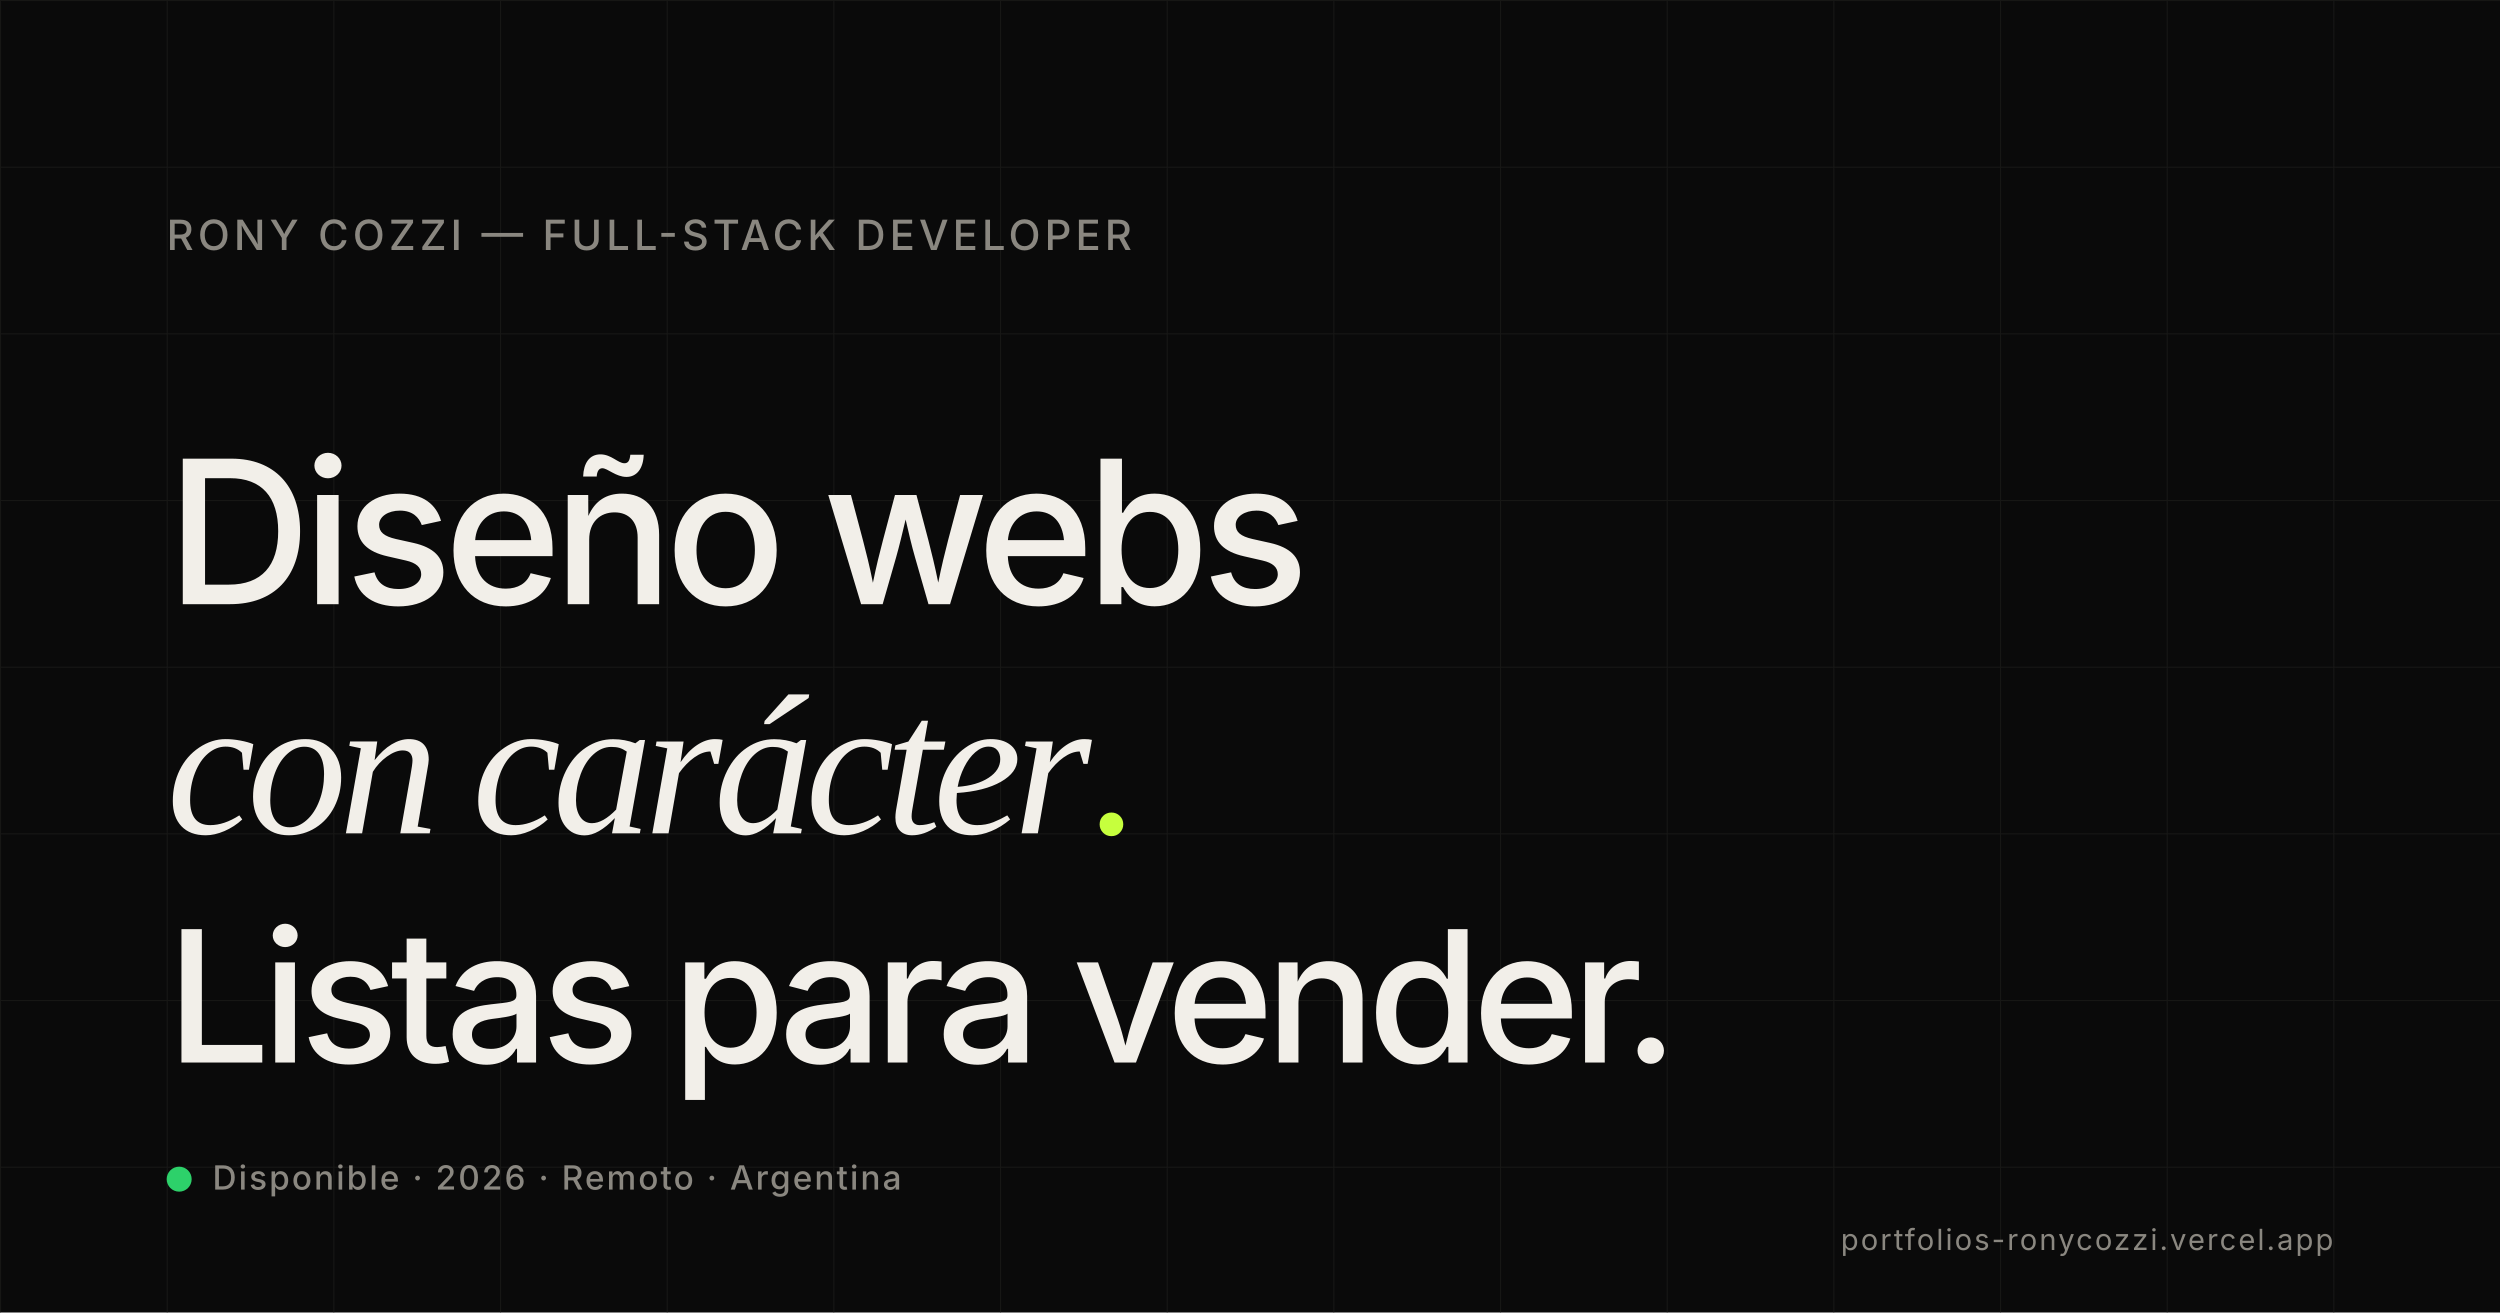
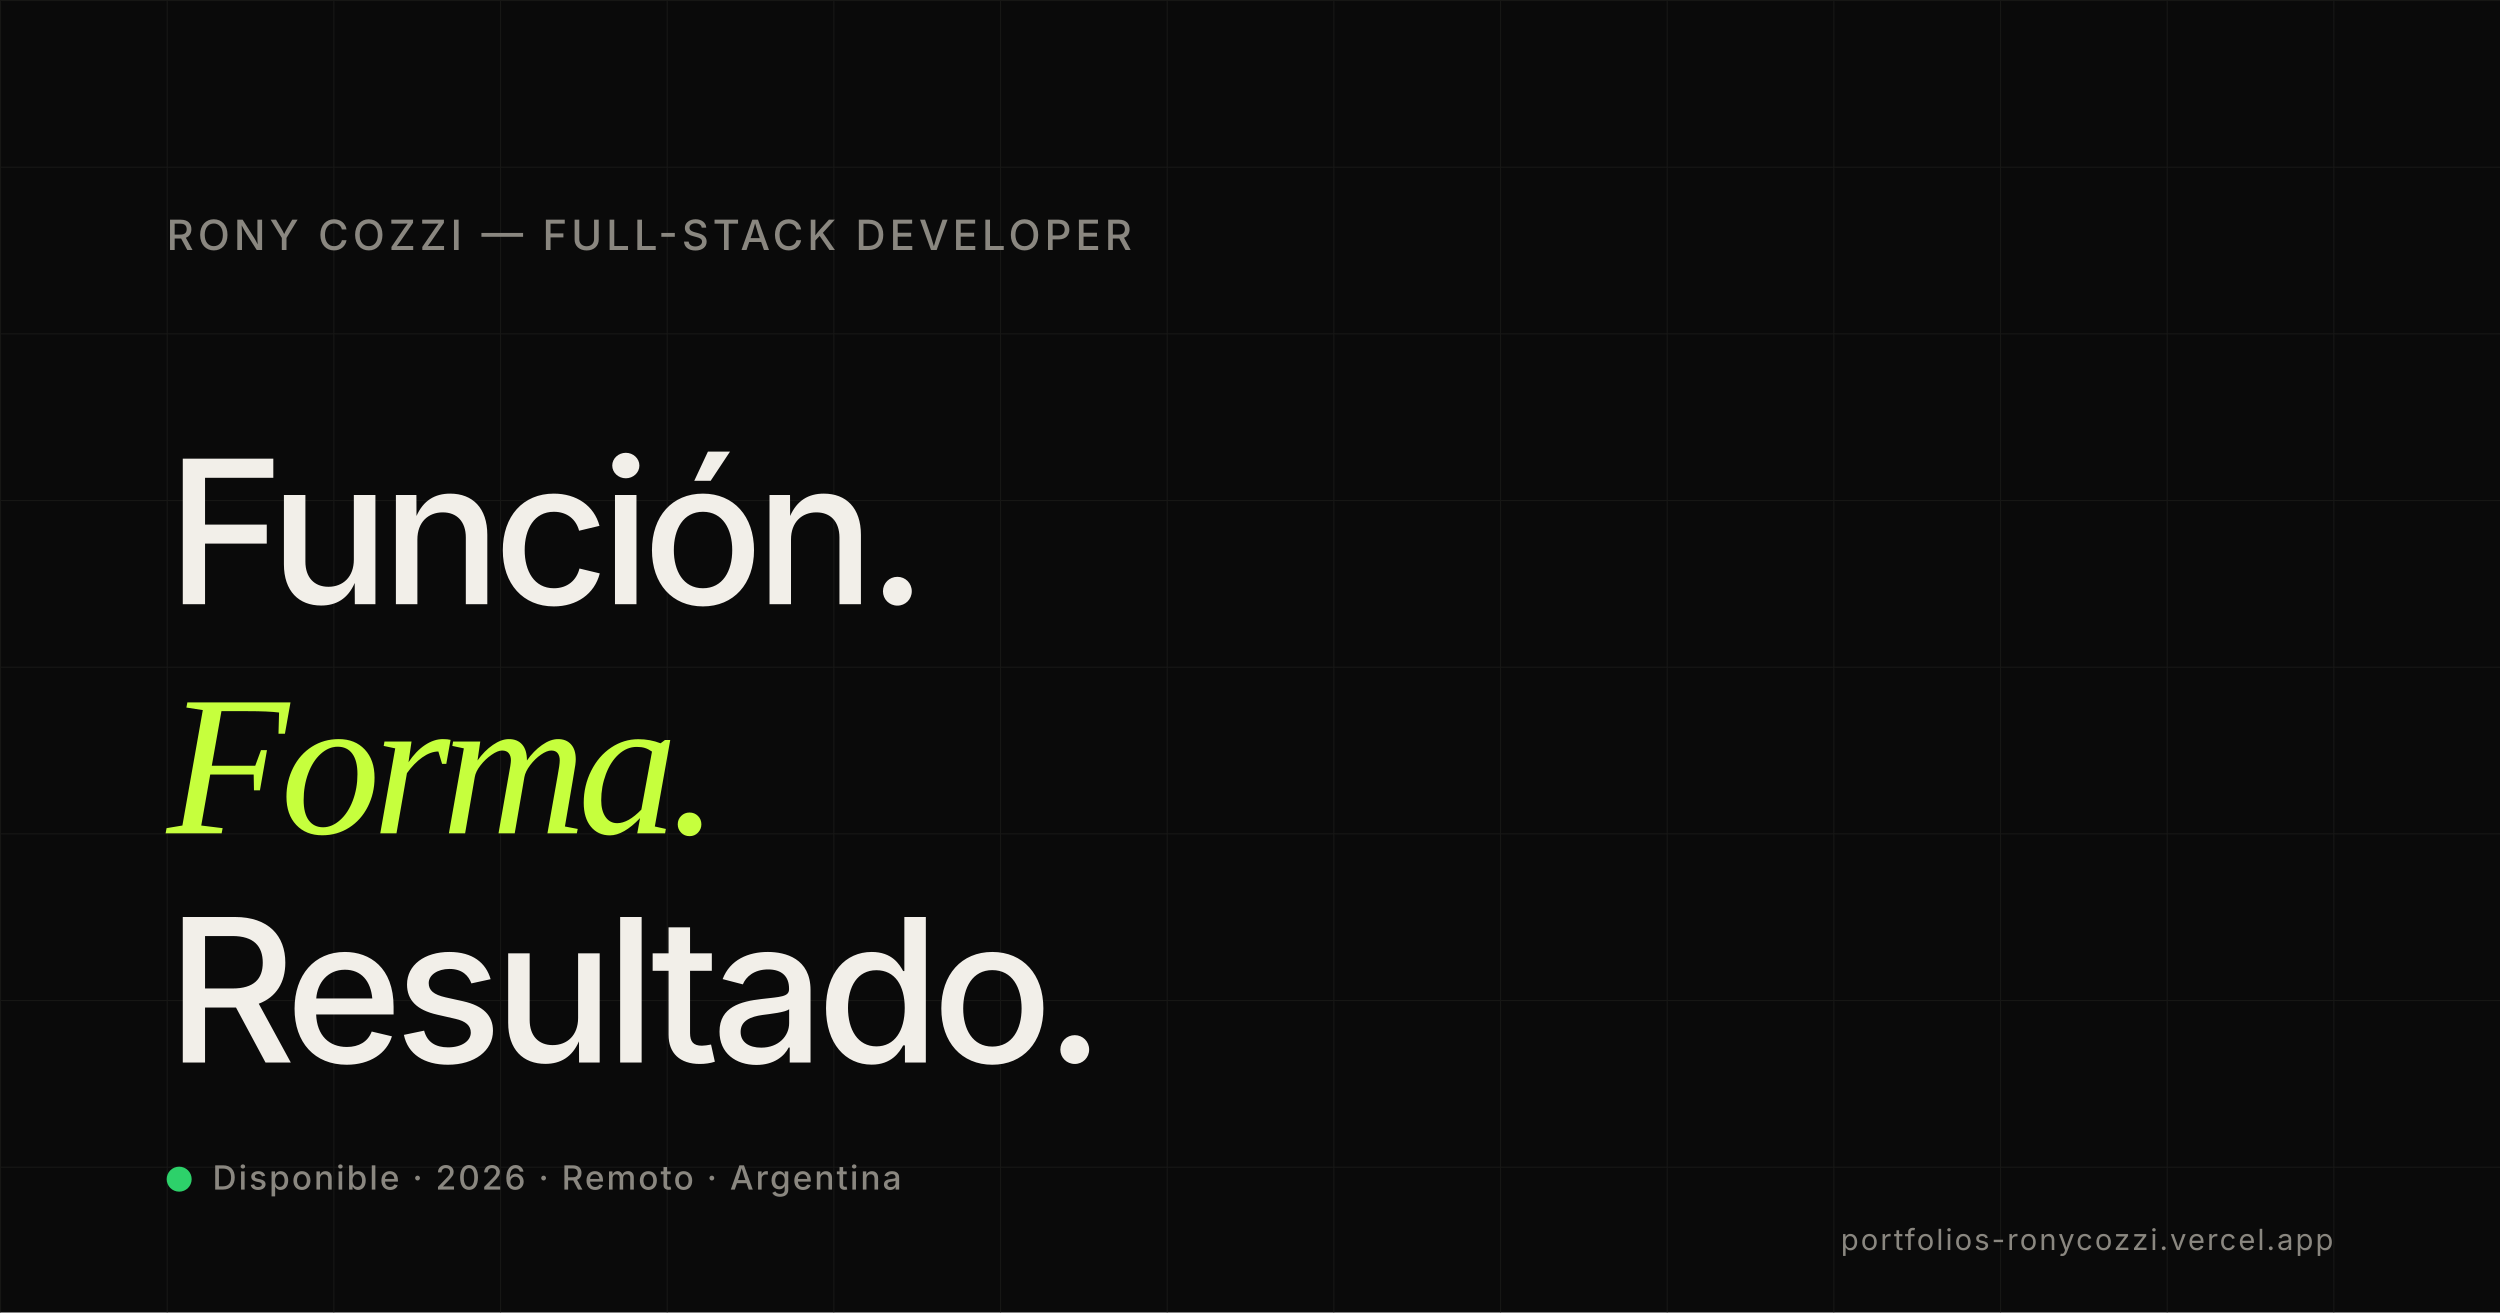
<svg xmlns="http://www.w3.org/2000/svg" viewBox="0 0 1200 630">
  <rect width="1200" height="630" fill="#0A0A0A" />
  <defs>
    <pattern id="grid" width="80" height="80" patternUnits="userSpaceOnUse">
      <path d="M 80 0 L 0 0 0 80" fill="none" stroke="#1F1F1D" stroke-width="1" />
    </pattern>
  </defs>
  <rect width="1200" height="630" fill="url(#grid)" opacity="0.6" />
  <text x="80" y="120" font-family="Space Grotesk, Inter, sans-serif" font-size="20" font-weight="500" letter-spacing="2" fill="#8A8780">RONY COZZI — FULL-STACK DEVELOPER</text>
-   <text x="80" y="290" font-family="Space Grotesk, Inter, sans-serif" font-size="96" font-weight="500" letter-spacing="-4" fill="#F2EFE9">Diseño webs</text>
-   <text x="80" y="400" font-family="Times New Roman, serif" font-size="96" font-style="italic" font-weight="400" letter-spacing="-4" fill="#F2EFE9">con carácter<tspan fill="#C6FF3D">.</tspan>
-   </text>
-   <text x="80" y="510" font-family="Space Grotesk, Inter, sans-serif" font-size="88" font-weight="500" letter-spacing="-4" fill="#F2EFE9">Listas para vender.</text>
+   <text x="80" y="290" font-family="Space Grotesk, Inter, sans-serif" font-size="96" font-weight="500" letter-spacing="-4" fill="#F2EFE9">Función.</text>
+   <text x="80" y="400" font-family="Times New Roman, serif" font-size="96" font-style="italic" font-weight="400" letter-spacing="-4" fill="#C6FF3D">Forma.</text>
+   <text x="80" y="510" font-family="Space Grotesk, Inter, sans-serif" font-size="96" font-weight="500" letter-spacing="-4" fill="#F2EFE9">Resultado.</text>
  <g transform="translate(80, 560)">
    <circle cx="6" cy="6" r="6" fill="#2DD16A" />
    <text x="22" y="11" font-family="Space Grotesk, Inter, sans-serif" font-size="16" font-weight="500" letter-spacing="1" fill="#8A8780">Disponible · 2026 · Remoto · Argentina</text>
  </g>
  <text x="1120" y="600" text-anchor="end" font-family="Space Grotesk, Inter, sans-serif" font-size="14" letter-spacing="1" fill="#8A8780">portfolios-ronycozzi.vercel.app</text>
</svg>
